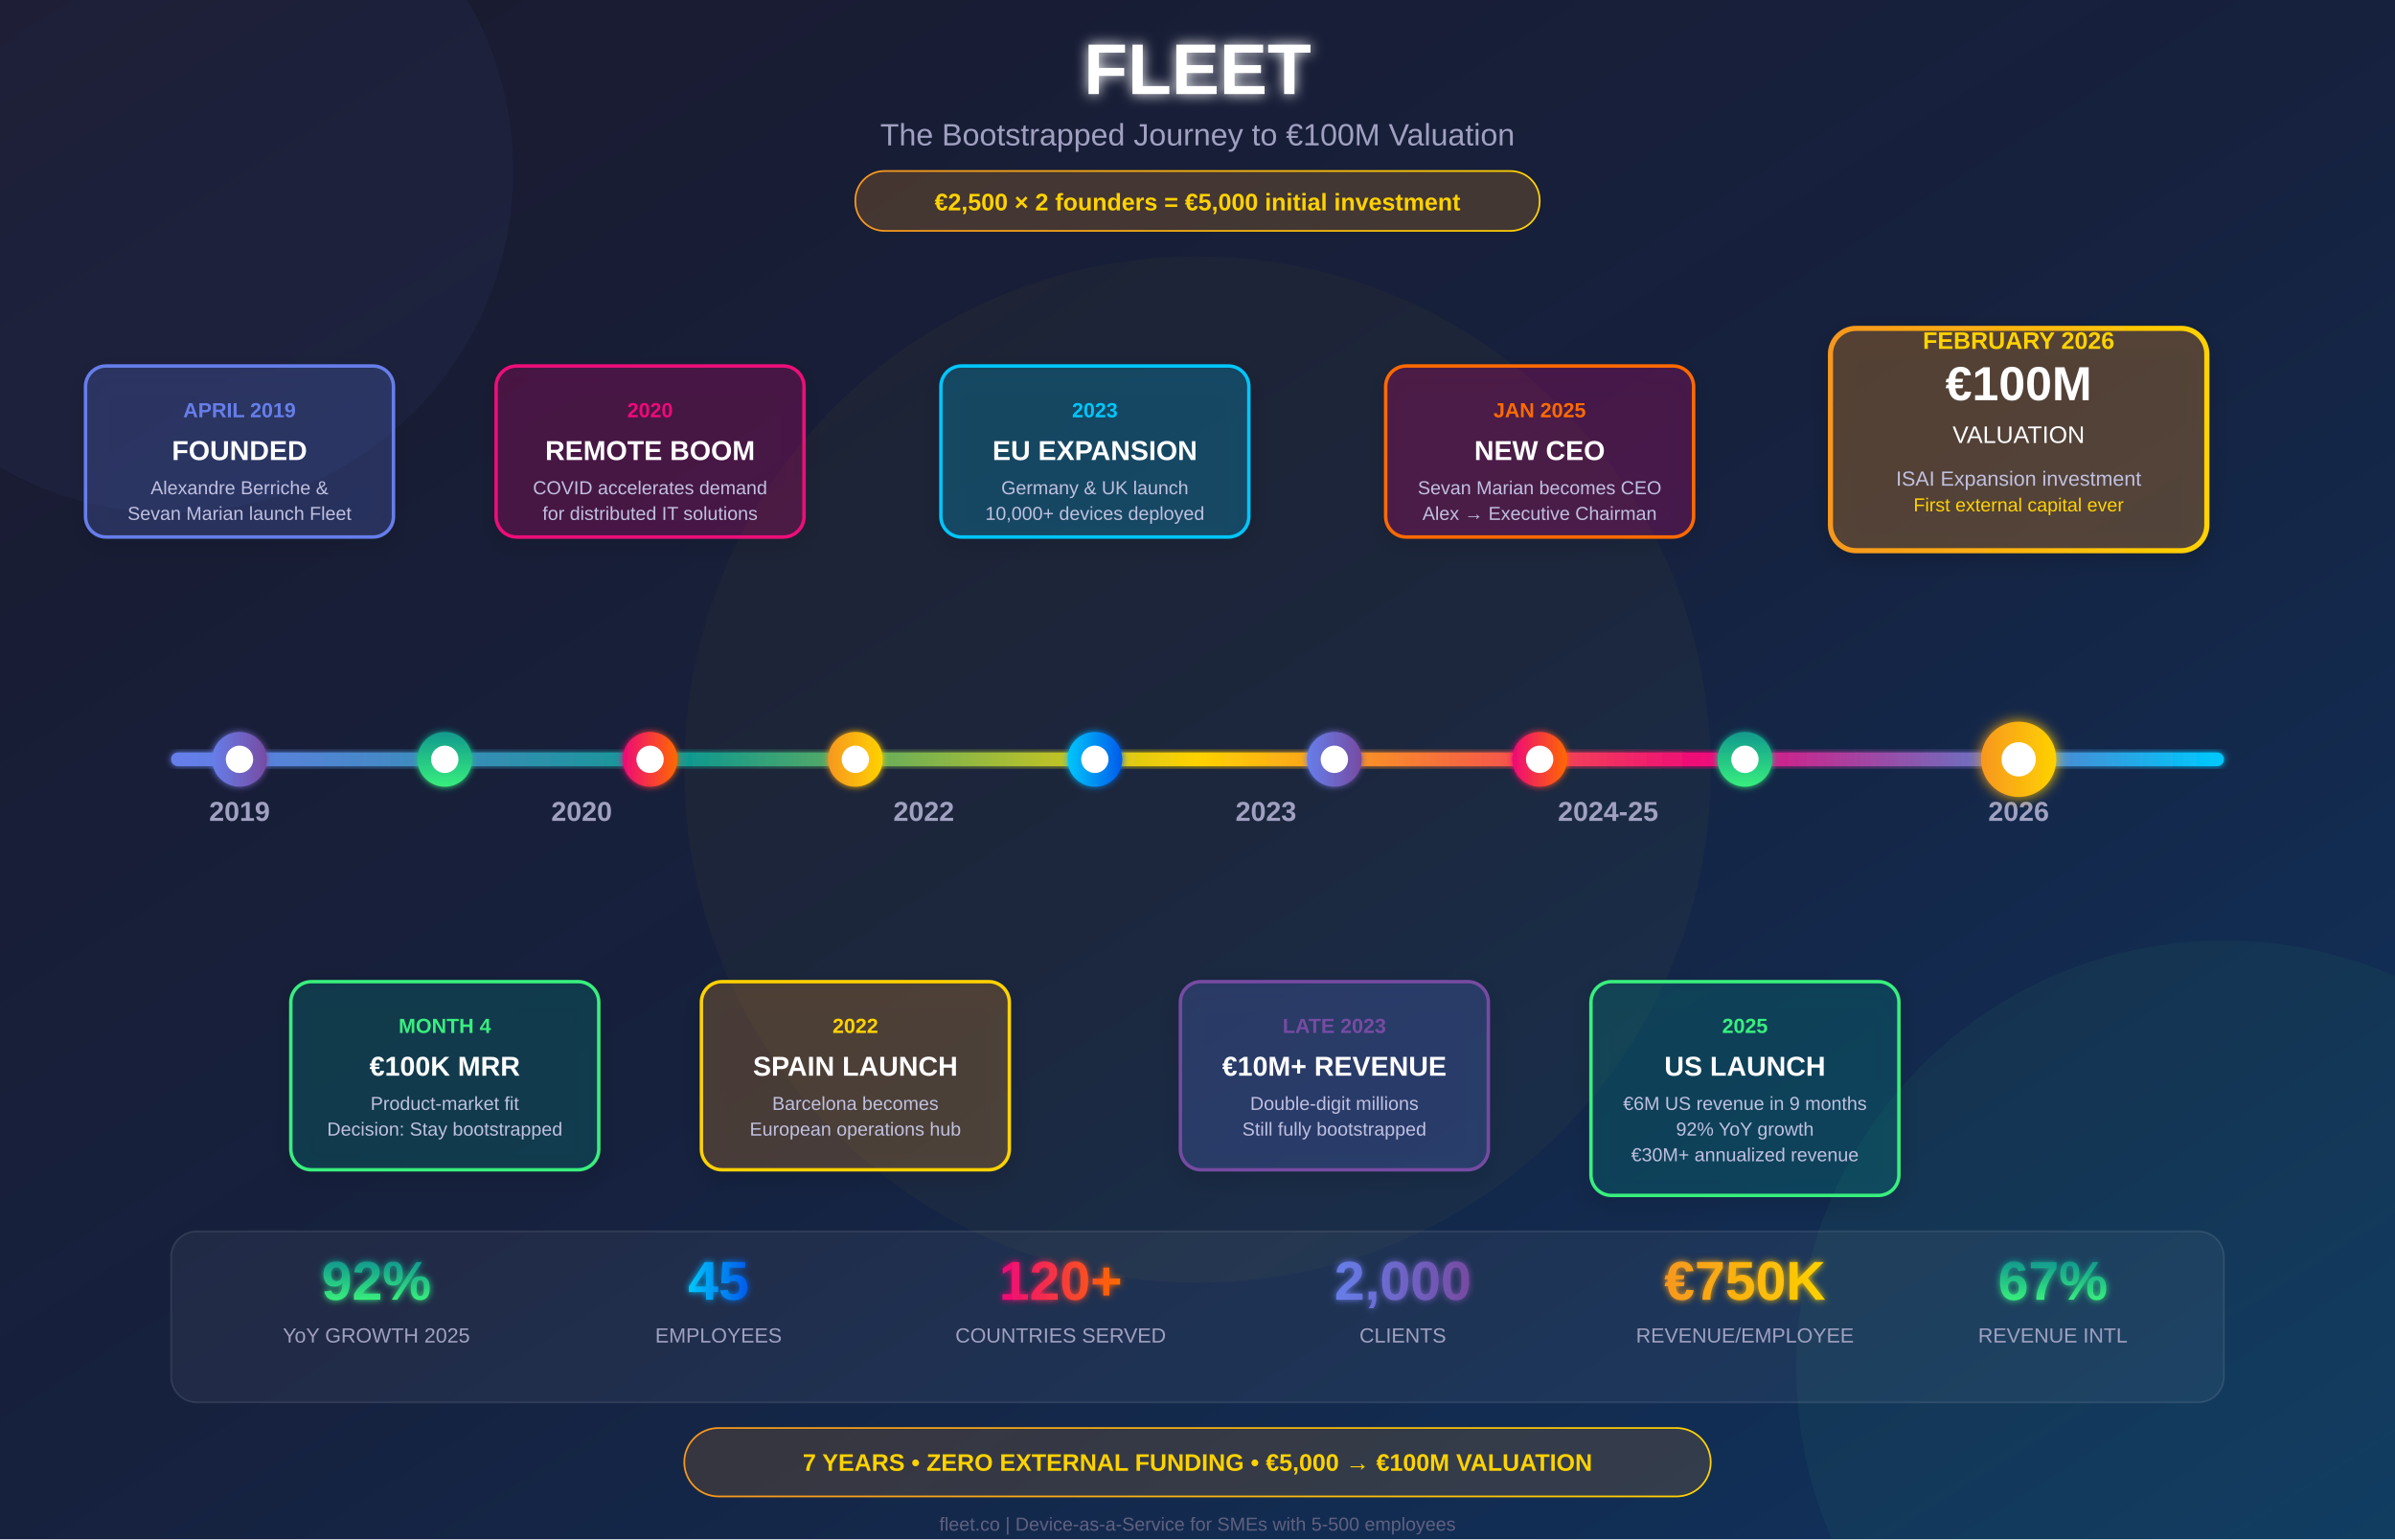
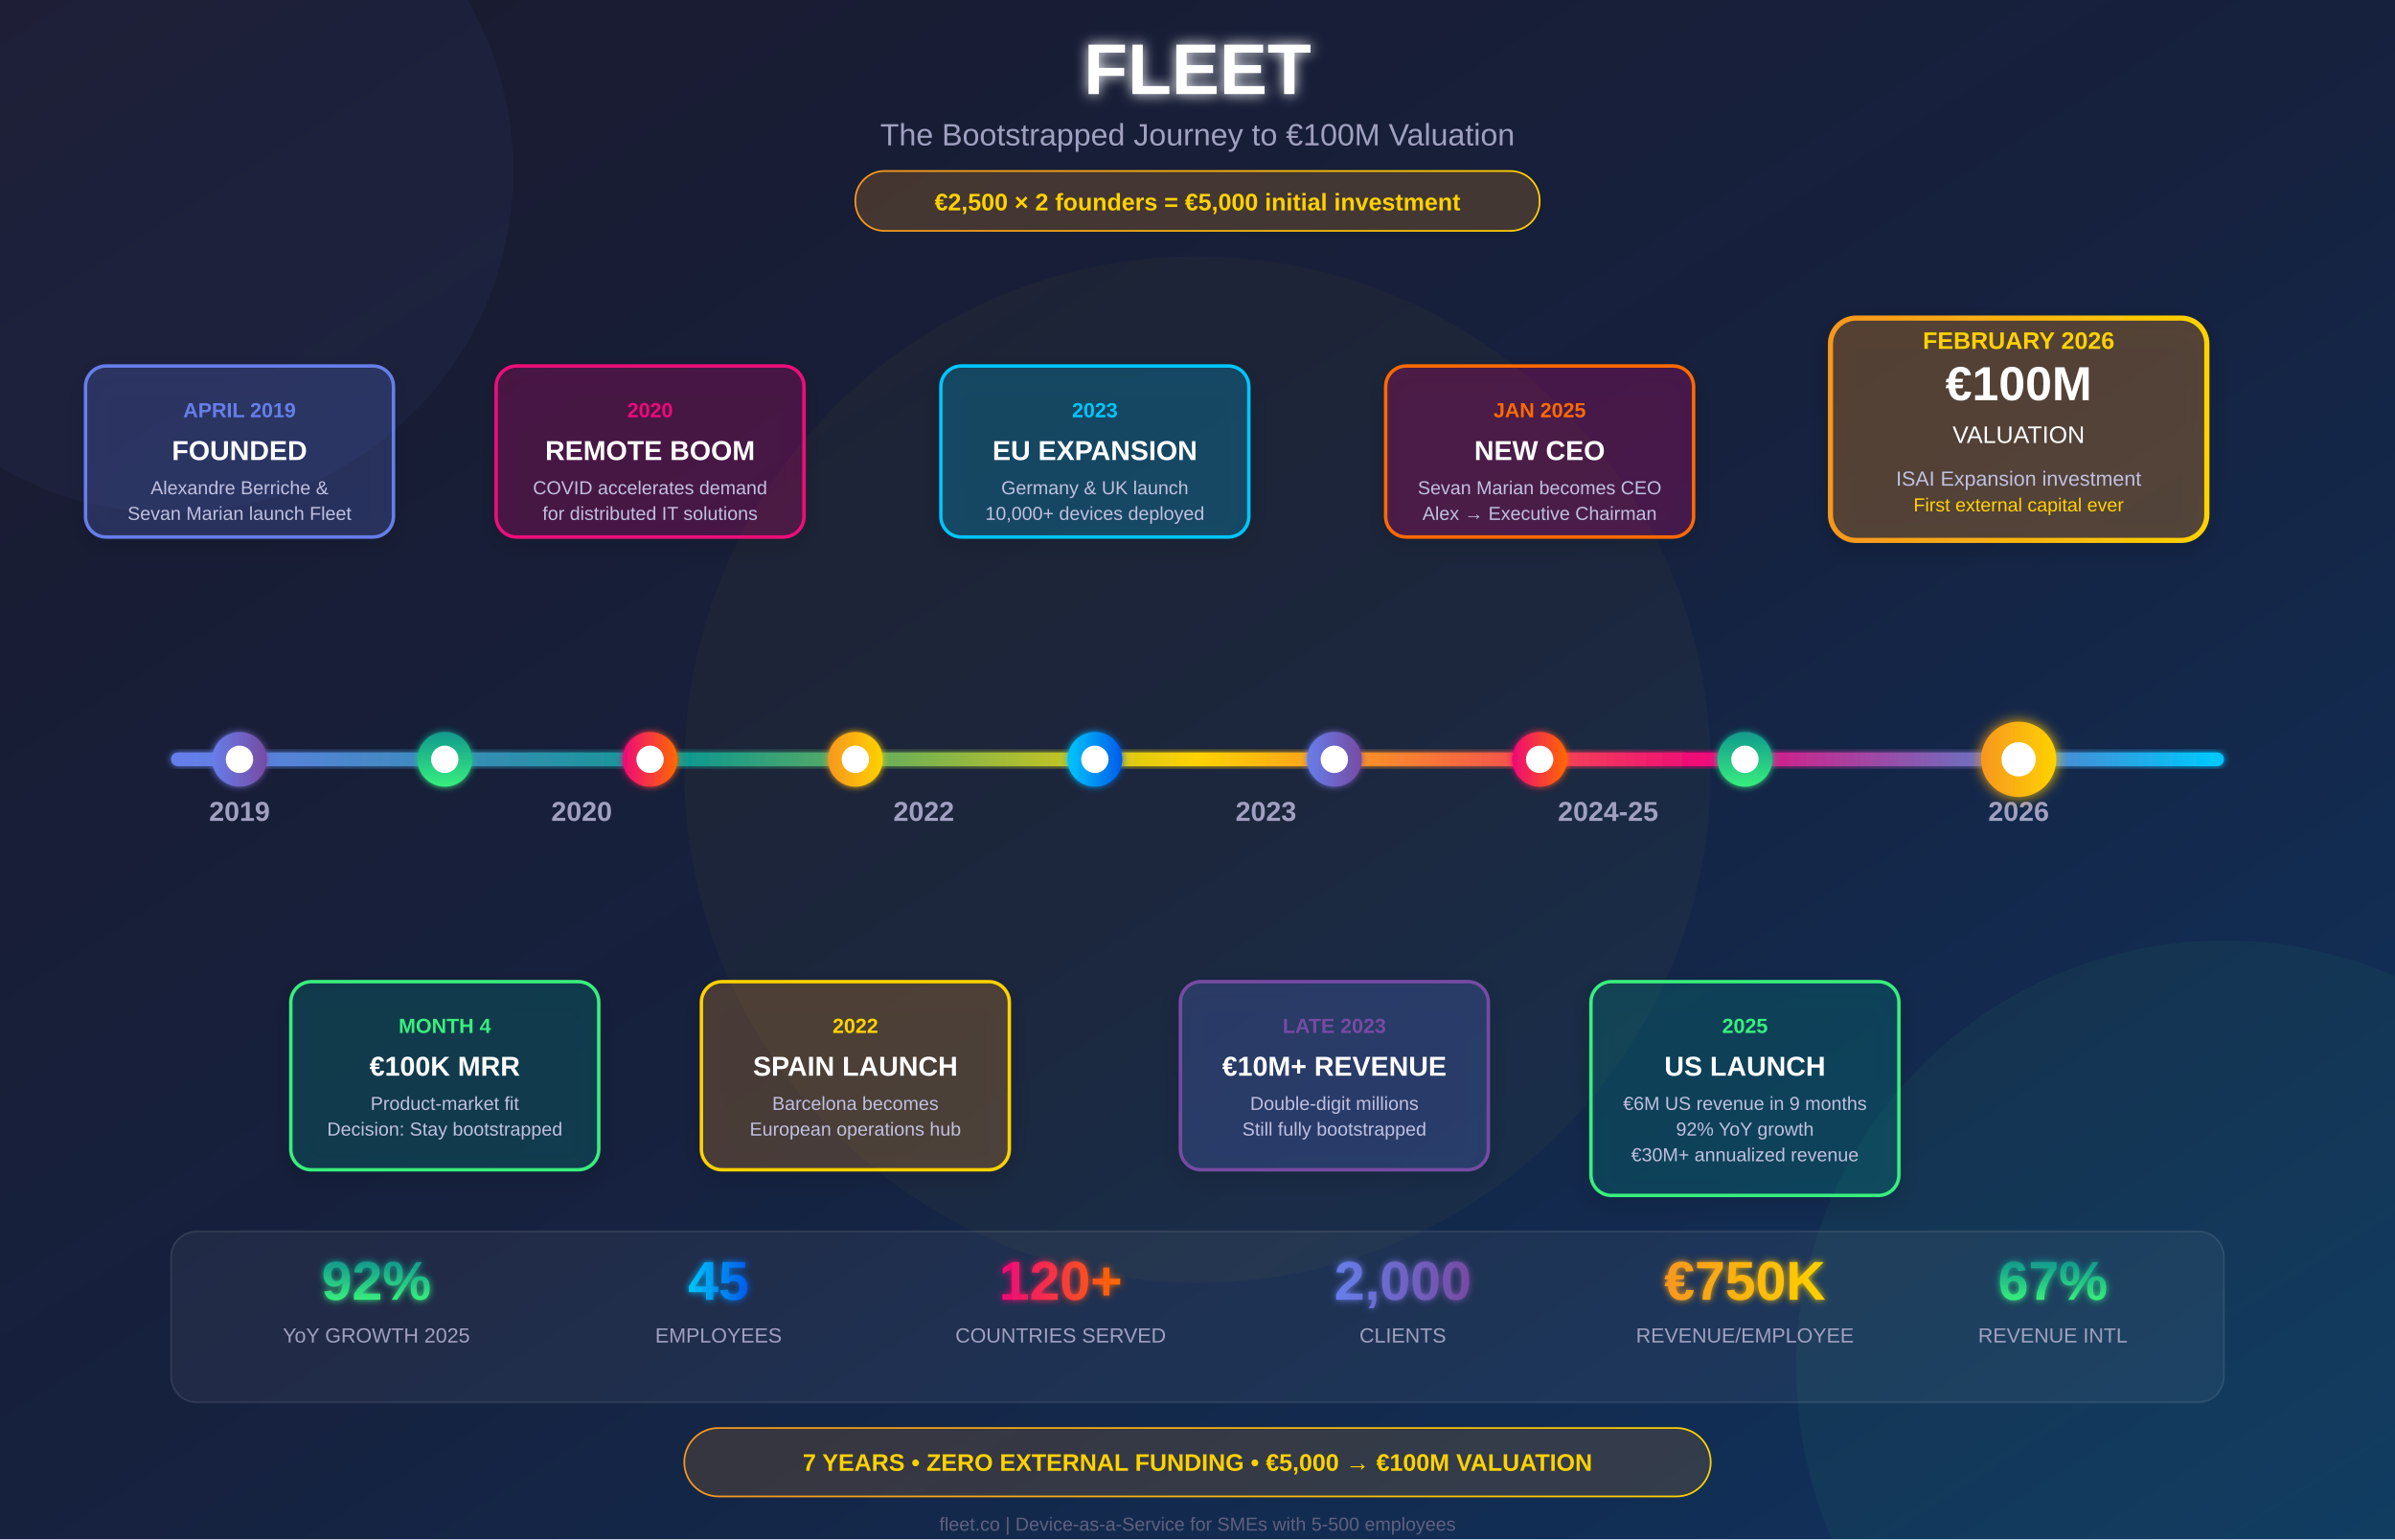
<svg xmlns="http://www.w3.org/2000/svg" viewBox="0 0 1400 900" width="1400" height="900">
  <defs>
    <linearGradient id="bgGradient" x1="0%" y1="0%" x2="100%" y2="100%">
      <stop offset="0%" style="stop-color:#1a1a2e" />
      <stop offset="50%" style="stop-color:#16213e" />
      <stop offset="100%" style="stop-color:#0f3460" />
    </linearGradient>
    <linearGradient id="goldGradient" x1="0%" y1="0%" x2="100%" y2="0%">
      <stop offset="0%" style="stop-color:#f7971e" />
      <stop offset="100%" style="stop-color:#ffd200" />
    </linearGradient>
    <linearGradient id="greenGradient" x1="0%" y1="0%" x2="0%" y2="100%">
      <stop offset="0%" style="stop-color:#11998e" />
      <stop offset="100%" style="stop-color:#38ef7d" />
    </linearGradient>
    <linearGradient id="blueGradient" x1="0%" y1="0%" x2="100%" y2="0%">
      <stop offset="0%" style="stop-color:#667eea" />
      <stop offset="100%" style="stop-color:#764ba2" />
    </linearGradient>
    <linearGradient id="pinkGradient" x1="0%" y1="0%" x2="100%" y2="0%">
      <stop offset="0%" style="stop-color:#ee0979" />
      <stop offset="100%" style="stop-color:#ff6a00" />
    </linearGradient>
    <linearGradient id="cyanGradient" x1="0%" y1="0%" x2="100%" y2="0%">
      <stop offset="0%" style="stop-color:#00c6fb" />
      <stop offset="100%" style="stop-color:#005bea" />
    </linearGradient>
    <linearGradient id="timelineGradient" x1="0%" y1="0%" x2="100%" y2="0%">
      <stop offset="0%" style="stop-color:#667eea" />
      <stop offset="25%" style="stop-color:#11998e" />
      <stop offset="50%" style="stop-color:#ffd200" />
      <stop offset="75%" style="stop-color:#ee0979" />
      <stop offset="100%" style="stop-color:#00c6fb" />
    </linearGradient>
    <filter id="glow" x="-50%" y="-50%" width="200%" height="200%">
      <feGaussianBlur stdDeviation="4" result="coloredBlur" />
      <feMerge>
        <feMergeNode in="coloredBlur" />
        <feMergeNode in="SourceGraphic" />
      </feMerge>
    </filter>
    <filter id="softGlow" x="-20%" y="-20%" width="140%" height="140%">
      <feGaussianBlur stdDeviation="2" result="coloredBlur" />
      <feMerge>
        <feMergeNode in="coloredBlur" />
        <feMergeNode in="SourceGraphic" />
      </feMerge>
    </filter>
    <filter id="shadow" x="-20%" y="-20%" width="140%" height="140%">
      <feDropShadow dx="0" dy="4" stdDeviation="6" flood-opacity="0.3" />
    </filter>
  </defs>
  <rect width="1400" height="900" fill="url(#bgGradient)" />
  <circle cx="100" cy="100" r="200" fill="#667eea" opacity="0.05" />
  <circle cx="1300" cy="800" r="250" fill="#38ef7d" opacity="0.05" />
  <circle cx="700" cy="450" r="300" fill="#ffd200" opacity="0.03" />
  <text x="700" y="55" font-family="Arial, sans-serif" font-size="42" font-weight="bold" fill="white" text-anchor="middle" filter="url(#glow)">FLEET</text>
  <text x="700" y="85" font-family="Arial, sans-serif" font-size="18" fill="#a0a0c0" text-anchor="middle">The Bootstrapped Journey to €100M Valuation</text>
  <rect x="500" y="100" width="400" height="35" rx="17" fill="rgba(247,151,30,0.2)" stroke="url(#goldGradient)" stroke-width="1" />
  <text x="700" y="123" font-family="Arial, sans-serif" font-size="14" fill="#ffd200" text-anchor="middle" font-weight="bold">€2,500 × 2 founders = €5,000 initial investment</text>
  <rect x="100" y="440" width="1200" height="8" rx="4" fill="url(#timelineGradient)" filter="url(#softGlow)" />
  <g font-family="Arial, sans-serif" font-size="16" font-weight="bold" fill="#a0a0c0">
    <text x="140" y="480" text-anchor="middle">2019</text>
    <text x="340" y="480" text-anchor="middle">2020</text>
    <text x="540" y="480" text-anchor="middle">2022</text>
    <text x="740" y="480" text-anchor="middle">2023</text>
    <text x="940" y="480" text-anchor="middle">2024-25</text>
    <text x="1180" y="480" text-anchor="middle">2026</text>
  </g>
  <g transform="translate(140, 444)">
    <line x1="0" y1="0" x2="0" y2="-120" stroke="url(#blueGradient)" stroke-width="3" stroke-dasharray="5,3" />
    <circle cx="0" cy="0" r="16" fill="url(#blueGradient)" filter="url(#softGlow)" />
    <circle cx="0" cy="0" r="8" fill="white" />
    <rect x="-90" y="-230" width="180" height="100" rx="12" fill="rgba(102,126,234,0.2)" stroke="#667eea" stroke-width="2" filter="url(#shadow)" />
    <text x="0" y="-200" font-family="Arial, sans-serif" font-size="12" fill="#667eea" text-anchor="middle" font-weight="bold">APRIL 2019</text>
    <text x="0" y="-175" font-family="Arial, sans-serif" font-size="16" fill="white" text-anchor="middle" font-weight="bold">FOUNDED</text>
    <text x="0" y="-155" font-family="Arial, sans-serif" font-size="11" fill="#c0c0e0" text-anchor="middle">Alexandre Berriche &amp;</text>
    <text x="0" y="-140" font-family="Arial, sans-serif" font-size="11" fill="#c0c0e0" text-anchor="middle">Sevan Marian launch Fleet</text>
  </g>
  <g transform="translate(260, 444)">
    <line x1="0" y1="0" x2="0" y2="120" stroke="url(#greenGradient)" stroke-width="3" stroke-dasharray="5,3" />
    <circle cx="0" cy="0" r="16" fill="url(#greenGradient)" filter="url(#softGlow)" />
    <circle cx="0" cy="0" r="8" fill="white" />
    <rect x="-90" y="130" width="180" height="110" rx="12" fill="rgba(17,153,142,0.2)" stroke="#38ef7d" stroke-width="2" filter="url(#shadow)" />
    <text x="0" y="160" font-family="Arial, sans-serif" font-size="12" fill="#38ef7d" text-anchor="middle" font-weight="bold">MONTH 4</text>
    <text x="0" y="185" font-family="Arial, sans-serif" font-size="16" fill="white" text-anchor="middle" font-weight="bold">€100K MRR</text>
    <text x="0" y="205" font-family="Arial, sans-serif" font-size="11" fill="#c0c0e0" text-anchor="middle">Product-market fit</text>
    <text x="0" y="220" font-family="Arial, sans-serif" font-size="11" fill="#c0c0e0" text-anchor="middle">Decision: Stay bootstrapped</text>
  </g>
  <g transform="translate(380, 444)">
    <line x1="0" y1="0" x2="0" y2="-120" stroke="url(#pinkGradient)" stroke-width="3" stroke-dasharray="5,3" />
    <circle cx="0" cy="0" r="16" fill="url(#pinkGradient)" filter="url(#softGlow)" />
    <circle cx="0" cy="0" r="8" fill="white" />
    <rect x="-90" y="-230" width="180" height="100" rx="12" fill="rgba(238,9,121,0.2)" stroke="#ee0979" stroke-width="2" filter="url(#shadow)" />
    <text x="0" y="-200" font-family="Arial, sans-serif" font-size="12" fill="#ee0979" text-anchor="middle" font-weight="bold">2020</text>
    <text x="0" y="-175" font-family="Arial, sans-serif" font-size="16" fill="white" text-anchor="middle" font-weight="bold">REMOTE BOOM</text>
    <text x="0" y="-155" font-family="Arial, sans-serif" font-size="11" fill="#c0c0e0" text-anchor="middle">COVID accelerates demand</text>
    <text x="0" y="-140" font-family="Arial, sans-serif" font-size="11" fill="#c0c0e0" text-anchor="middle">for distributed IT solutions</text>
  </g>
  <g transform="translate(500, 444)">
    <line x1="0" y1="0" x2="0" y2="120" stroke="url(#goldGradient)" stroke-width="3" stroke-dasharray="5,3" />
    <circle cx="0" cy="0" r="16" fill="url(#goldGradient)" filter="url(#softGlow)" />
    <circle cx="0" cy="0" r="8" fill="white" />
    <rect x="-90" y="130" width="180" height="110" rx="12" fill="rgba(247,151,30,0.2)" stroke="#ffd200" stroke-width="2" filter="url(#shadow)" />
    <text x="0" y="160" font-family="Arial, sans-serif" font-size="12" fill="#ffd200" text-anchor="middle" font-weight="bold">2022</text>
    <text x="0" y="185" font-family="Arial, sans-serif" font-size="16" fill="white" text-anchor="middle" font-weight="bold">SPAIN LAUNCH</text>
    <text x="0" y="205" font-family="Arial, sans-serif" font-size="11" fill="#c0c0e0" text-anchor="middle">Barcelona becomes</text>
    <text x="0" y="220" font-family="Arial, sans-serif" font-size="11" fill="#c0c0e0" text-anchor="middle">European operations hub</text>
  </g>
  <g transform="translate(640, 444)">
    <line x1="0" y1="0" x2="0" y2="-120" stroke="url(#cyanGradient)" stroke-width="3" stroke-dasharray="5,3" />
    <circle cx="0" cy="0" r="16" fill="url(#cyanGradient)" filter="url(#softGlow)" />
    <circle cx="0" cy="0" r="8" fill="white" />
    <rect x="-90" y="-230" width="180" height="100" rx="12" fill="rgba(0,198,251,0.2)" stroke="#00c6fb" stroke-width="2" filter="url(#shadow)" />
    <text x="0" y="-200" font-family="Arial, sans-serif" font-size="12" fill="#00c6fb" text-anchor="middle" font-weight="bold">2023</text>
    <text x="0" y="-175" font-family="Arial, sans-serif" font-size="16" fill="white" text-anchor="middle" font-weight="bold">EU EXPANSION</text>
    <text x="0" y="-155" font-family="Arial, sans-serif" font-size="11" fill="#c0c0e0" text-anchor="middle">Germany &amp; UK launch</text>
    <text x="0" y="-140" font-family="Arial, sans-serif" font-size="11" fill="#c0c0e0" text-anchor="middle">10,000+ devices deployed</text>
  </g>
  <g transform="translate(780, 444)">
    <line x1="0" y1="0" x2="0" y2="120" stroke="url(#blueGradient)" stroke-width="3" stroke-dasharray="5,3" />
    <circle cx="0" cy="0" r="16" fill="url(#blueGradient)" filter="url(#softGlow)" />
    <circle cx="0" cy="0" r="8" fill="white" />
    <rect x="-90" y="130" width="180" height="110" rx="12" fill="rgba(102,126,234,0.2)" stroke="#764ba2" stroke-width="2" filter="url(#shadow)" />
    <text x="0" y="160" font-family="Arial, sans-serif" font-size="12" fill="#764ba2" text-anchor="middle" font-weight="bold">LATE 2023</text>
    <text x="0" y="185" font-family="Arial, sans-serif" font-size="16" fill="white" text-anchor="middle" font-weight="bold">€10M+ REVENUE</text>
    <text x="0" y="205" font-family="Arial, sans-serif" font-size="11" fill="#c0c0e0" text-anchor="middle">Double-digit millions</text>
    <text x="0" y="220" font-family="Arial, sans-serif" font-size="11" fill="#c0c0e0" text-anchor="middle">Still fully bootstrapped</text>
  </g>
  <g transform="translate(900, 444)">
    <line x1="0" y1="0" x2="0" y2="-120" stroke="url(#pinkGradient)" stroke-width="3" stroke-dasharray="5,3" />
    <circle cx="0" cy="0" r="16" fill="url(#pinkGradient)" filter="url(#softGlow)" />
    <circle cx="0" cy="0" r="8" fill="white" />
    <rect x="-90" y="-230" width="180" height="100" rx="12" fill="rgba(238,9,121,0.2)" stroke="#ff6a00" stroke-width="2" filter="url(#shadow)" />
    <text x="0" y="-200" font-family="Arial, sans-serif" font-size="12" fill="#ff6a00" text-anchor="middle" font-weight="bold">JAN 2025</text>
    <text x="0" y="-175" font-family="Arial, sans-serif" font-size="16" fill="white" text-anchor="middle" font-weight="bold">NEW CEO</text>
    <text x="0" y="-155" font-family="Arial, sans-serif" font-size="11" fill="#c0c0e0" text-anchor="middle">Sevan Marian becomes CEO</text>
    <text x="0" y="-140" font-family="Arial, sans-serif" font-size="11" fill="#c0c0e0" text-anchor="middle">Alex → Executive Chairman</text>
  </g>
  <g transform="translate(1020, 444)">
    <line x1="0" y1="0" x2="0" y2="120" stroke="url(#greenGradient)" stroke-width="3" stroke-dasharray="5,3" />
    <circle cx="0" cy="0" r="16" fill="url(#greenGradient)" filter="url(#softGlow)" />
    <circle cx="0" cy="0" r="8" fill="white" />
    <rect x="-90" y="130" width="180" height="125" rx="12" fill="rgba(17,153,142,0.2)" stroke="#38ef7d" stroke-width="2" filter="url(#shadow)" />
    <text x="0" y="160" font-family="Arial, sans-serif" font-size="12" fill="#38ef7d" text-anchor="middle" font-weight="bold">2025</text>
    <text x="0" y="185" font-family="Arial, sans-serif" font-size="16" fill="white" text-anchor="middle" font-weight="bold">US LAUNCH</text>
    <text x="0" y="205" font-family="Arial, sans-serif" font-size="11" fill="#c0c0e0" text-anchor="middle">€6M US revenue in 9 months</text>
    <text x="0" y="220" font-family="Arial, sans-serif" font-size="11" fill="#c0c0e0" text-anchor="middle">92% YoY growth</text>
    <text x="0" y="235" font-family="Arial, sans-serif" font-size="11" fill="#c0c0e0" text-anchor="middle">€30M+ annualized revenue</text>
  </g>
  <g transform="translate(1180, 444)">
    <line x1="0" y1="0" x2="0" y2="-140" stroke="url(#goldGradient)" stroke-width="4" stroke-dasharray="5,3" />
    <circle cx="0" cy="0" r="22" fill="url(#goldGradient)" filter="url(#glow)" />
    <circle cx="0" cy="0" r="10" fill="white" />
-     <rect x="-110" y="-252" width="220" height="130" rx="15" fill="rgba(247,151,30,0.25)" stroke="url(#goldGradient)" stroke-width="3" filter="url(#shadow)" />
+     <rect x="-110" y="-258" width="220" height="130" rx="15" fill="rgba(247,151,30,0.25)" stroke="url(#goldGradient)" stroke-width="3" filter="url(#shadow)" />
    <text x="0" y="-240" font-family="Arial, sans-serif" font-size="14" fill="#ffd200" text-anchor="middle" font-weight="bold">FEBRUARY 2026</text>
    <text x="0" y="-210" font-family="Arial, sans-serif" font-size="28" fill="white" text-anchor="middle" font-weight="bold">€100M</text>
    <text x="0" y="-185" font-family="Arial, sans-serif" font-size="14" fill="white" text-anchor="middle">VALUATION</text>
    <text x="0" y="-160" font-family="Arial, sans-serif" font-size="12" fill="#c0c0e0" text-anchor="middle">ISAI Expansion investment</text>
    <text x="0" y="-145" font-family="Arial, sans-serif" font-size="11" fill="#ffd200" text-anchor="middle">First external capital ever</text>
  </g>
  <rect x="100" y="720" width="1200" height="100" rx="15" fill="rgba(255,255,255,0.05)" stroke="rgba(255,255,255,0.1)" stroke-width="1" />
  <g font-family="Arial, sans-serif">
    <text x="220" y="760" font-size="32" font-weight="bold" fill="url(#greenGradient)" text-anchor="middle" filter="url(#softGlow)">92%</text>
    <text x="220" y="785" font-size="12" fill="#a0a0c0" text-anchor="middle">YoY GROWTH 2025</text>
    <text x="420" y="760" font-size="32" font-weight="bold" fill="url(#cyanGradient)" text-anchor="middle" filter="url(#softGlow)">45</text>
    <text x="420" y="785" font-size="12" fill="#a0a0c0" text-anchor="middle">EMPLOYEES</text>
    <text x="620" y="760" font-size="32" font-weight="bold" fill="url(#pinkGradient)" text-anchor="middle" filter="url(#softGlow)">120+</text>
    <text x="620" y="785" font-size="12" fill="#a0a0c0" text-anchor="middle">COUNTRIES SERVED</text>
    <text x="820" y="760" font-size="32" font-weight="bold" fill="url(#blueGradient)" text-anchor="middle" filter="url(#softGlow)">2,000</text>
    <text x="820" y="785" font-size="12" fill="#a0a0c0" text-anchor="middle">CLIENTS</text>
    <text x="1020" y="760" font-size="32" font-weight="bold" fill="url(#goldGradient)" text-anchor="middle" filter="url(#softGlow)">€750K</text>
    <text x="1020" y="785" font-size="12" fill="#a0a0c0" text-anchor="middle">REVENUE/EMPLOYEE</text>
    <text x="1200" y="760" font-size="32" font-weight="bold" fill="url(#greenGradient)" text-anchor="middle" filter="url(#softGlow)">67%</text>
    <text x="1200" y="785" font-size="12" fill="#a0a0c0" text-anchor="middle">REVENUE INTL</text>
  </g>
  <rect x="400" y="835" width="600" height="40" rx="20" fill="rgba(247,151,30,0.15)" stroke="url(#goldGradient)" stroke-width="1" />
  <text x="700" y="860" font-family="Arial, sans-serif" font-size="14" fill="#ffd200" text-anchor="middle" font-weight="bold">7 YEARS • ZERO EXTERNAL FUNDING • €5,000 → €100M VALUATION</text>
  <text x="700" y="895" font-family="Arial, sans-serif" font-size="11" fill="#606080" text-anchor="middle">fleet.co | Device-as-a-Service for SMEs with 5-500 employees</text>
</svg>
